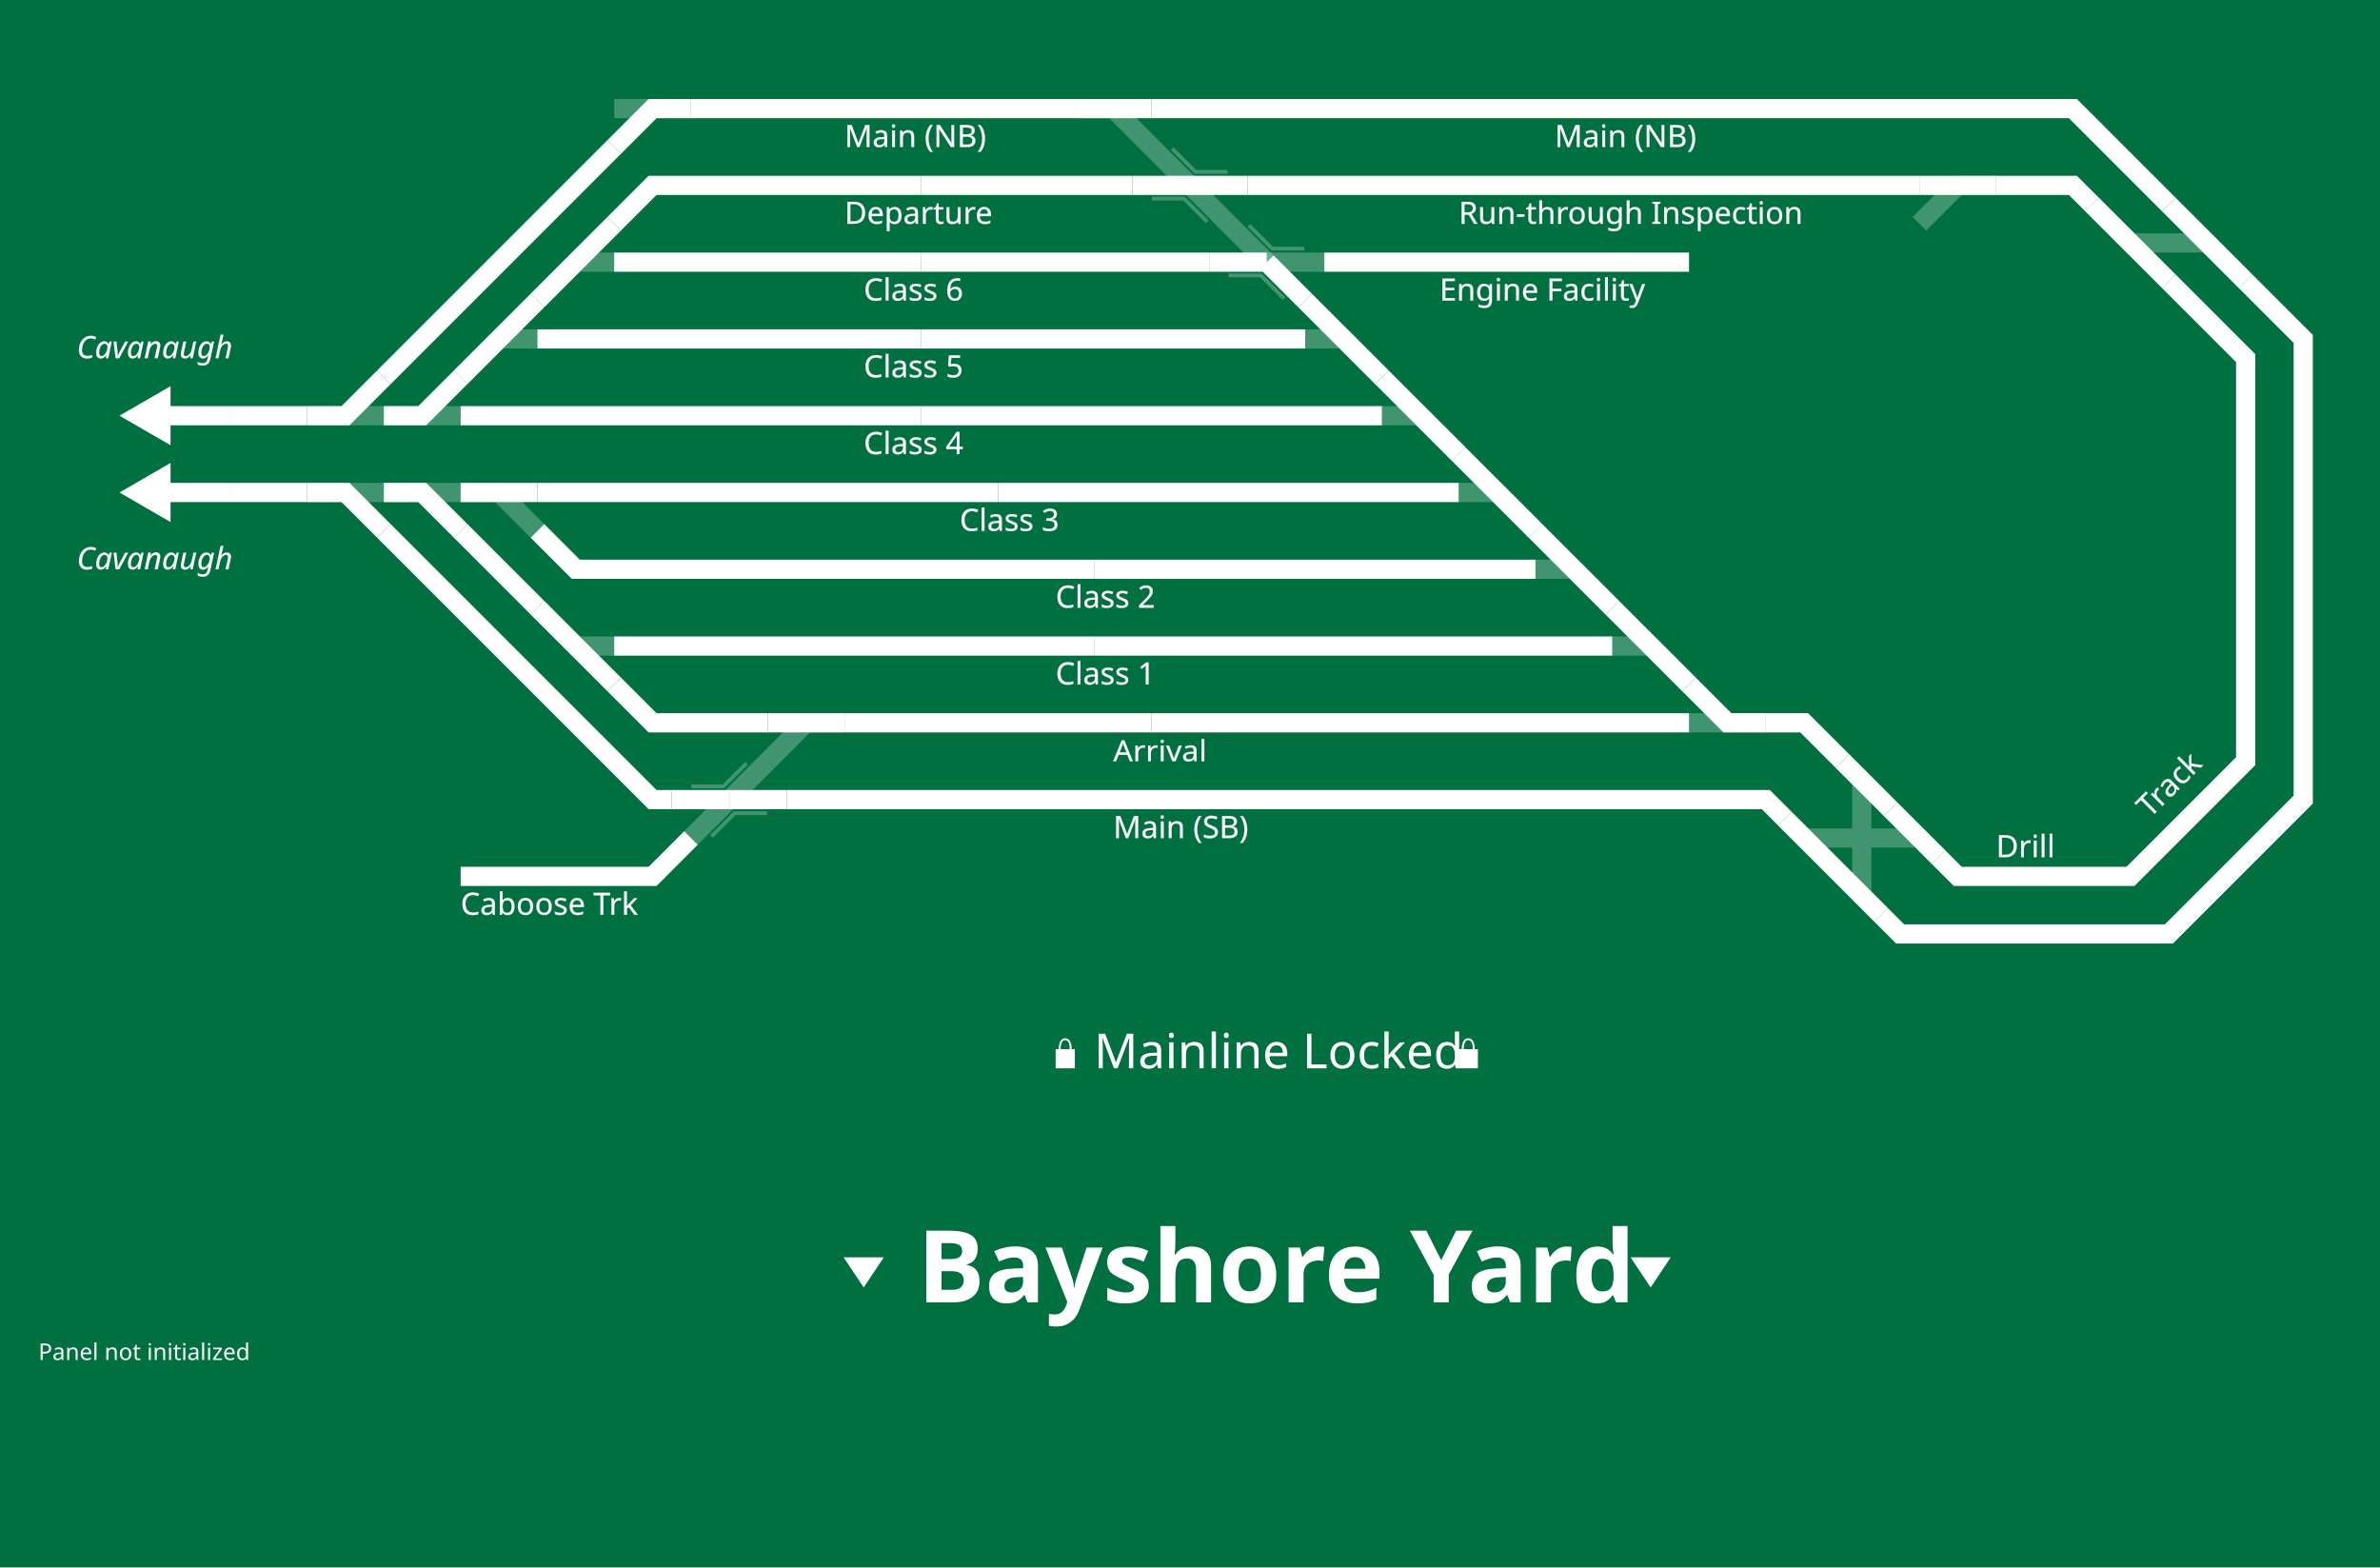
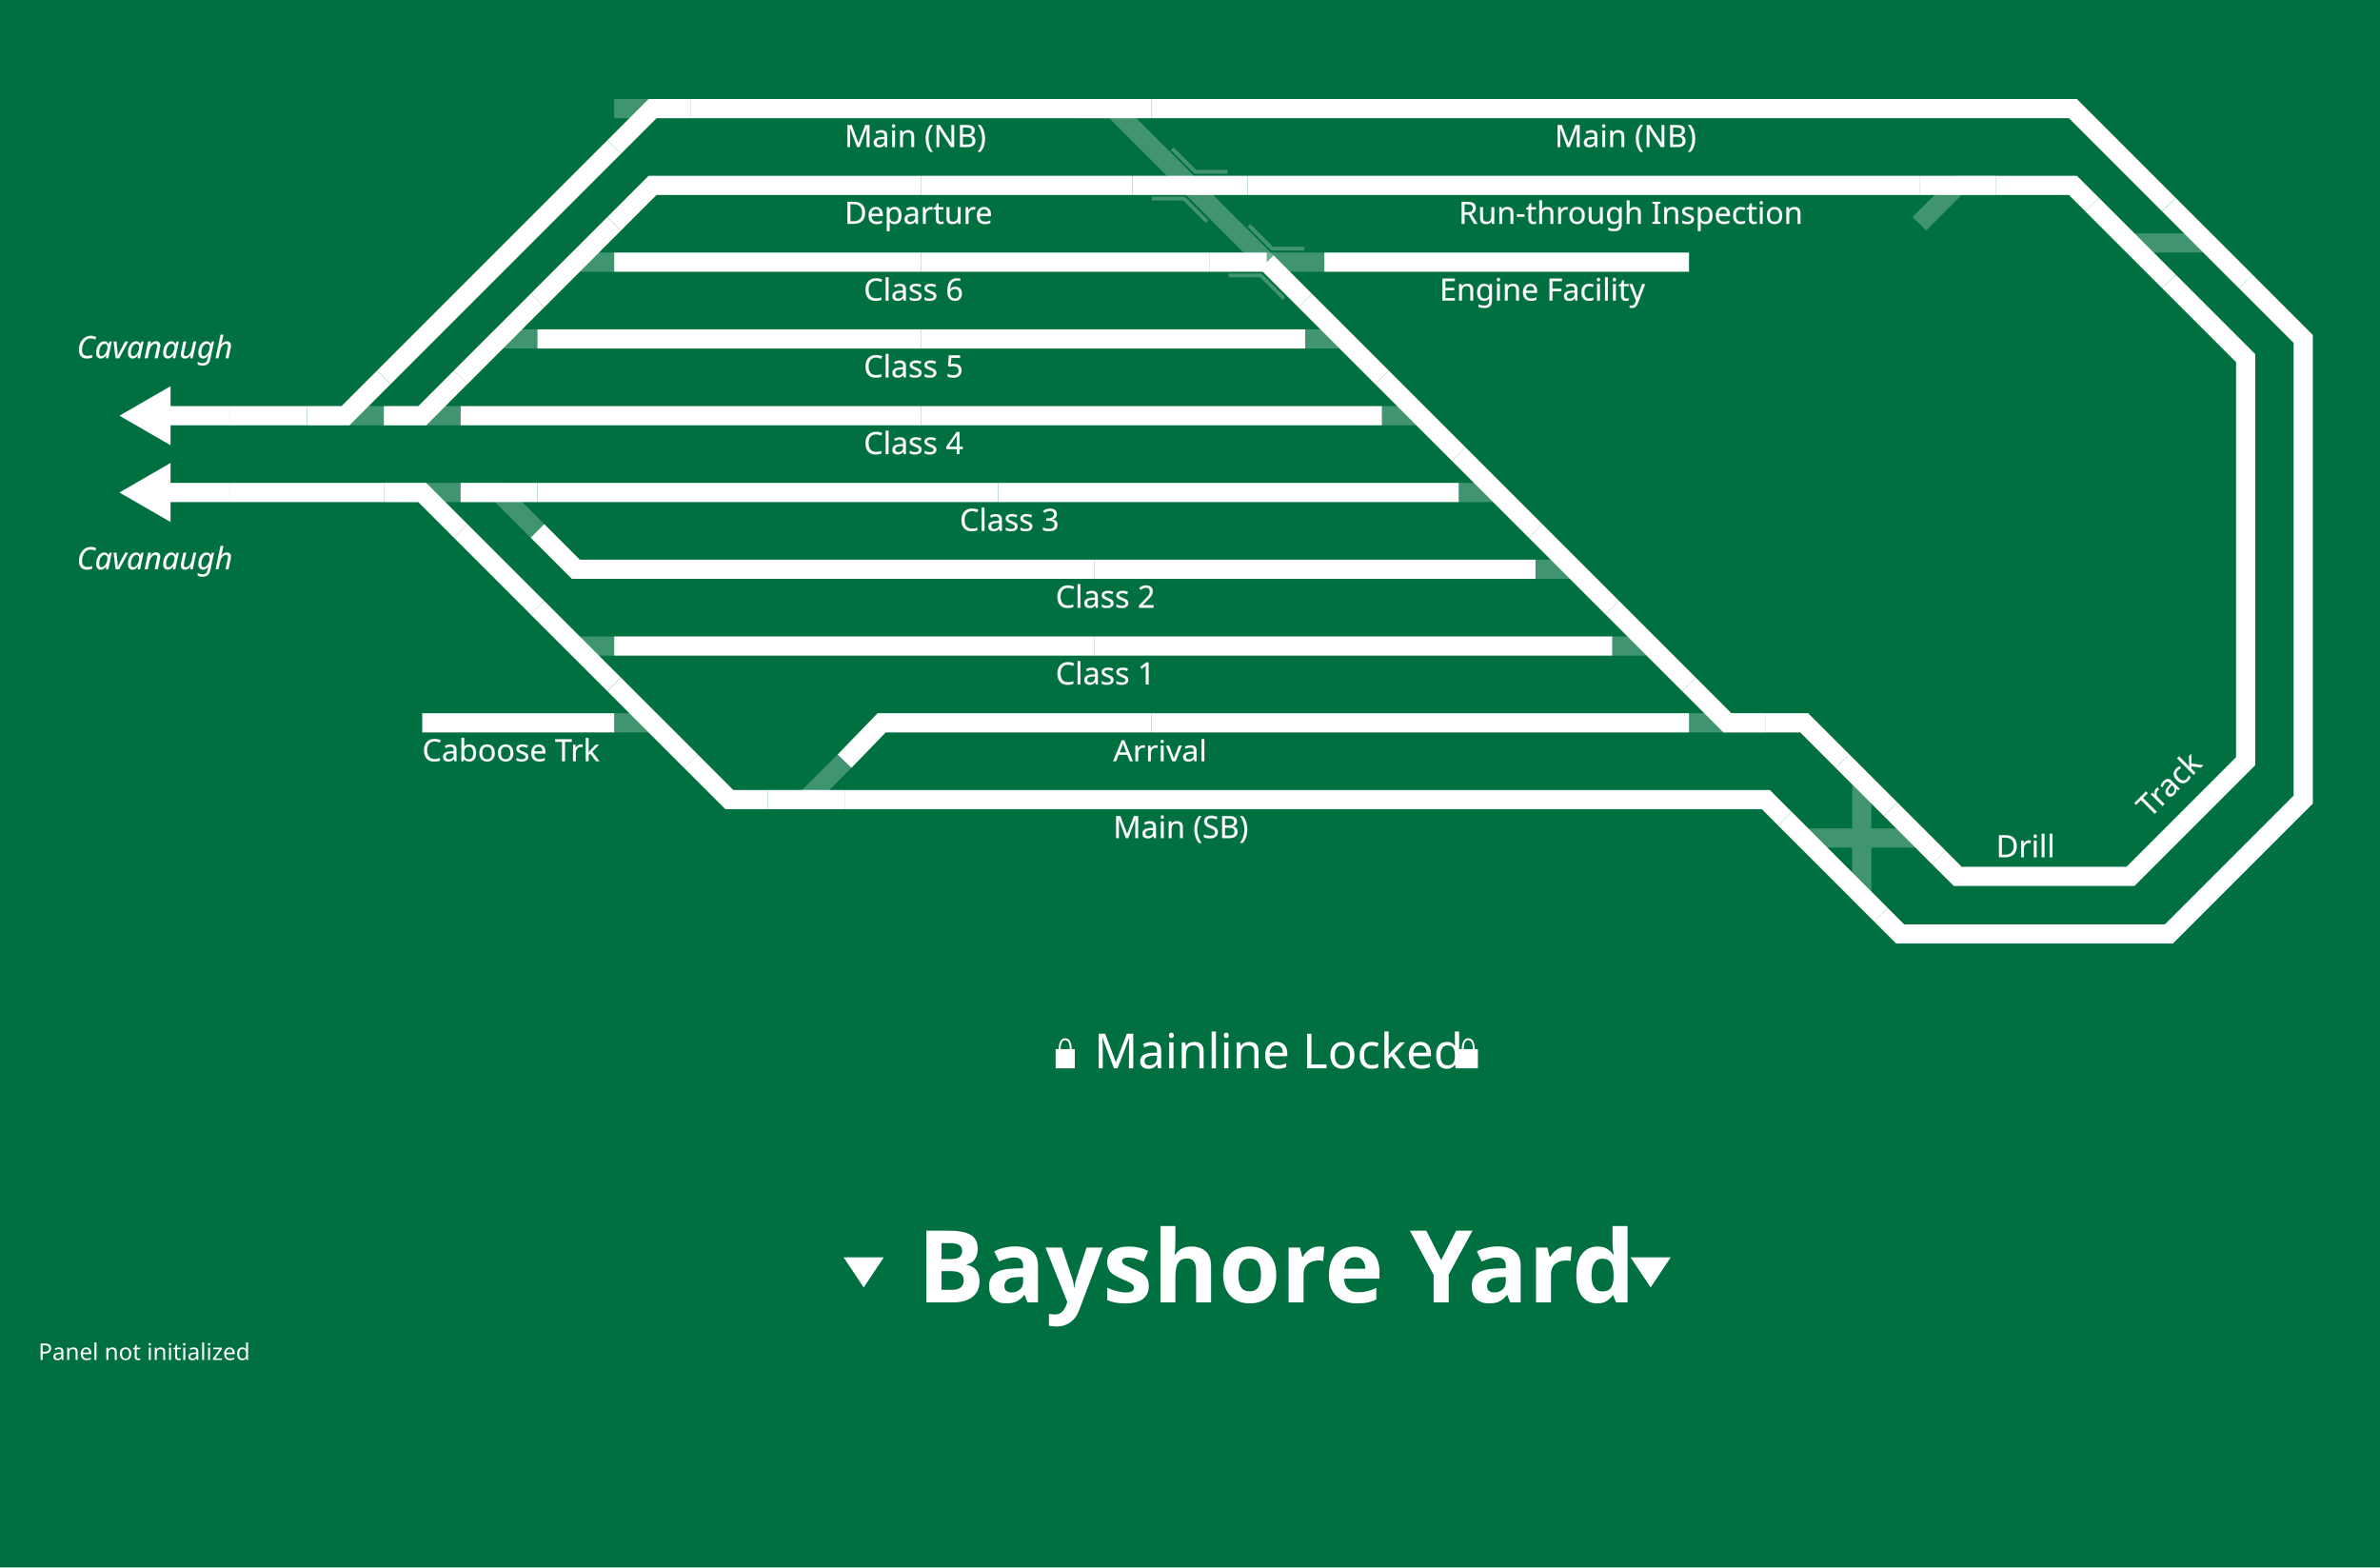
<svg xmlns="http://www.w3.org/2000/svg" xmlns:xlink="http://www.w3.org/1999/xlink" width="1240" height="816.581" id="svg2" version="1.1">
  <defs id="defs4">
    <marker orient="auto" refY="0.0" refX="0.0" id="StopS" style="overflow:visible">
      <path id="path4089" d="M 0,5.65 0,-5.65" style="fill:none;stroke:#ffffff;stroke-width:1pt" transform="scale(0.6,0.2)" />
    </marker>
    <linearGradient id="linearGradient5066">
      <stop style="stop-color:#000000;stop-opacity:0.188;" offset="0" id="stop5068" />
      <stop style="stop-color:#000000;stop-opacity:0;" offset="1" id="stop5070" />
    </linearGradient>
    <linearGradient id="linearGradient4692">
      <stop id="stop4694" offset="0" style="stop-color:#ffffff;stop-opacity:0.753;" />
      <stop id="stop4696" offset="1" style="stop-color:#ffffff;stop-opacity:0;" />
    </linearGradient>
    <linearGradient id="linearGradient4186">
      <stop style="stop-color:#808080;stop-opacity:1;" offset="0" id="stop4188" />
      <stop style="stop-color:#000000;stop-opacity:0;" offset="1" id="stop4190" />
    </linearGradient>
    <linearGradient id="linearGradient4137" paint="solid">
      <stop style="stop-color:#00ff00;stop-opacity:1;" offset="0" id="stop4139" />
    </linearGradient>
    <linearGradient xlink:href="#linearGradient4186" id="linearGradient4976" gradientUnits="userSpaceOnUse" x1="39.5" y1="75.114" x2="70.5" y2="75.114" />
    <linearGradient xlink:href="#linearGradient4186" id="linearGradient4978" gradientUnits="userSpaceOnUse" x1="39.5" y1="75.114" x2="70.5" y2="75.114" />
    <radialGradient xlink:href="#linearGradient4692" id="radialGradient5060" gradientUnits="userSpaceOnUse" cx="55" cy="75.114" fx="55" fy="75.114" r="15" />
    <radialGradient xlink:href="#linearGradient5066" id="radialGradient5064" gradientUnits="userSpaceOnUse" cx="55" cy="75.114" fx="55" fy="75.114" r="15" />
    <radialGradient xlink:href="#linearGradient4692" id="radialGradient4247" gradientUnits="userSpaceOnUse" cx="55" cy="75.114" fx="55" fy="75.114" r="15" />
    <radialGradient xlink:href="#linearGradient5066" id="radialGradient4249" gradientUnits="userSpaceOnUse" cx="55" cy="75.114" fx="55" fy="75.114" r="15" />
    <radialGradient xlink:href="#linearGradient5066" id="radialGradient4251" gradientUnits="userSpaceOnUse" cx="55" cy="75.114" fx="55" fy="75.114" r="15" />
    <linearGradient xlink:href="#linearGradient4186" id="linearGradient4253" gradientUnits="userSpaceOnUse" x1="39.5" y1="75.114" x2="70.5" y2="75.114" />
    <linearGradient xlink:href="#linearGradient4186" id="linearGradient4255" gradientUnits="userSpaceOnUse" x1="39.5" y1="75.114" x2="70.5" y2="75.114" />
    <marker orient="auto" refY="0" refX="0.6" id="TriangleAuthNBMarker" style="overflow:visible">
      <path id="TriangleAuthNBMarkerPath" d="m 5.77,0 -8.65,5 0,-10 8.65,5 z" style="fill:#00ff00;fill-rule:evenodd;stroke:#00ff00;stroke-width:1pt;marker-start:none" transform="scale(0.2,0.2)" />
    </marker>
    <marker orient="auto" refY="0" refX="-0.6" id="TriangleAuthSBMarker" style="overflow:visible">
      <path id="TriangleAuthSBMarkerPath" d="m 5.77,0 -8.65,5 0,-10 8.65,5 z" style="fill:#00ff00;fill-rule:evenodd;stroke:#00ff00;stroke-width:1pt;marker-start:none" transform="scale(-0.2,-0.2)" />
    </marker>
    <marker orient="auto" refY="0" refX="0.6" id="TriangleOccupiedNBMarker" style="overflow:visible">
      <path id="TriangleOccupiedNBMarkerPath" d="m 5.77,0 -8.65,5 0,-10 8.65,5 z" style="fill:#ff0000;fill-rule:evenodd;stroke:#ff0000;stroke-width:1pt;marker-start:none" transform="scale(0.2,0.2)" />
    </marker>
    <marker orient="auto" refY="0" refX="-0.6" id="TriangleOccupiedSBMarker" style="overflow:visible">
      <path id="TriangleOccupiedSBMarkerPath" d="m 5.77,0 -8.65,5 0,-10 8.65,5 z" style="fill:#ff0000;fill-rule:evenodd;stroke:#ff0000;stroke-width:1pt;marker-start:none" transform="scale(-0.2,-0.2)" />
    </marker>
    <marker orient="auto" refY="0" refX="0" id="TriangleOutM" style="overflow:visible">
      <path id="path4051" d="m 5.77,0 -8.65,5 0,-10 8.65,5 z" style="fill:#ffffff;fill-rule:evenodd;stroke:#ffffff;stroke-width:1pt;marker-start:none" transform="scale(0.25,0.25)" />
    </marker>
    <marker orient="auto" refY="0" refX="0" id="TriangleInM" style="overflow:visible">
      <path id="path4042" d="m 5.77,0 -8.65,5 0,-10 8.65,5 z" style="fill:#ffffff;fill-rule:evenodd;stroke:#ffffff;stroke-width:1pt;marker-start:none" transform="scale(-0.25,-0.25)" />
    </marker>
    <marker orient="auto" refY="0" refX="0" id="StopM" style="overflow:visible">
      <path id="path4078" d="M 0,5.65 0,-5.65" style="fill:none;stroke:#ffffff;stroke-width:2pt" transform="scale(0.4,0.4)" />
    </marker>
  </defs>
  <g id="backgroundLayer" transform="translate(0,-312.2474)">
    <rect style="fill:#007040;fill-opacity:1;fill-rule:evenodd;stroke:none" id="panelBackgroundSmall" width="1047.958" height="690.115" x="0" y="312.247" />
    <rect y="312.247" x="0" height="816.581" width="1240" id="panelBackground" style="fill:#007040;fill-opacity:1;fill-rule:evenodd;stroke:none" />
  </g>
  <g id="textLayer" transform="translate(0,-3.979759)" style="display:inline">
    <a xlink:href="Windsor.svg" id="a6372">
      <text id="panelTitle" y="682.511" x="477.932" style="font-size:52.338px;font-style:normal;font-variant:normal;font-weight:bold;font-stretch:normal;text-align:start;line-height:125%;letter-spacing:0px;word-spacing:0px;writing-mode:lr-tb;text-anchor:start;fill:#ffffff;fill-opacity:1;stroke:none;font-family:Trebuchet MS;-inkscape-font-specification:Trebuchet MS Bold" xml:space="preserve">
        <tspan y="682.511" x="477.932" id="tspan3823">Bayshore Yard</tspan>
      </text>
    </a>
    <text id="panelStatus" y="712.511" x="20" style="font-size:12px;font-style:normal;font-variant:normal;font-weight:normal;font-stretch:normal;text-align:start;line-height:125%;letter-spacing:0px;word-spacing:0px;writing-mode:lr-tb;text-anchor:start;fill:#ffffff;fill-opacity:1;stroke:none;font-family:Trebuchet MS;-inkscape-font-specification:Trebuchet MS" xml:space="preserve">
      <tspan y="712.511" x="20" id="tspanPanelStatus">Panel not initialized</tspan>
    </text>
    <path style="fill:#ffffff;fill-opacity:1;stroke:#ffffff;stroke-width:0.5px;stroke-linecap:butt;stroke-linejoin:miter;stroke-opacity:1" d="m 450,674.274 -10,-15 20,0 z" id="leftLevelTriangle" />
    <use x="0" y="0" xlink:href="#leftLevelTriangle" id="rightLevelTriangle" transform="translate(410,2.915625e-6)" width="1047.958" height="690.115" />
    <g id="mainlineLockedGroup" transform="translate(170,456.4666)">
      <text xml:space="preserve" style="font-size:25.23px;font-style:normal;font-variant:normal;font-weight:normal;font-stretch:normal;text-align:start;line-height:125%;letter-spacing:0px;word-spacing:0px;writing-mode:lr-tb;text-anchor:start;fill:#ffffff;fill-opacity:1;stroke:none;font-family:Trebuchet MS;-inkscape-font-specification:Trebuchet MS" x="400" y="104.094" id="mainlineLockedText">
        <tspan y="104.094" x="400" id="tspan3321">Mainline Locked</tspan>
      </text>
      <g id="leftLock">
        <rect id="lockBody" width="10" height="10" x="380" y="94.094" style="fill:#ffffff;fill-opacity:1;stroke:none" />
        <path style="fill:none;stroke:#ffffff;stroke-width:1px;stroke-linecap:butt;stroke-linejoin:miter;stroke-opacity:1" d="m 382.068,94.274 c 0,0 -0.12,-5.383 2.818,-5.323 3.358,-0.06 2.924,5.323 2.924,5.323" id="path4159" />
      </g>
      <use height="690.115" width="1047.958" transform="translate(210,1.3237304e-6)" id="rightLock" xlink:href="#leftLock" y="0" x="0" />
    </g>
  </g>
  <g id="industrialTrackLayer" transform="translate(0,-3.979759)" style="display:inline">
    <g id="g4691" transform="translate(430,-393.5339)">
      <g transform="matrix(-1,0,0,-1,540,1108.189)" id="g4675">
        <path id="TO28.R" d="m 280,574.095 30,0" style="opacity:0.25;fill:none;stroke:#ffffff;stroke-width:10;stroke-linecap:butt;stroke-linejoin:miter;stroke-miterlimit:4;stroke-opacity:1;stroke-dasharray:none;display:inline" />
        <path style="fill:none;stroke:#ffffff;stroke-width:10;stroke-linecap:butt;stroke-linejoin:miter;stroke-miterlimit:4;stroke-opacity:1;stroke-dasharray:none;display:inline" d="m 290,554.095 20,20" id="TO28.N" />
      </g>
      <g id="g4679" transform="translate(-80,-40)">
        <path style="opacity:0.25;fill:none;stroke:#ffffff;stroke-width:10;stroke-linecap:butt;stroke-linejoin:miter;stroke-miterlimit:4;stroke-opacity:1;stroke-dasharray:none;display:inline" d="m 290,554.095 20,20" id="TO27B.N" />
        <path id="TO27B.R" d="m 280,574.095 30,0" style="fill:none;stroke:#ffffff;stroke-width:10;stroke-linecap:butt;stroke-linejoin:miter;stroke-miterlimit:4;stroke-opacity:1;stroke-dasharray:none;display:inline" />
      </g>
      <path style="opacity:0.25;fill:none;stroke:#ffffff;stroke-width:2;stroke-linecap:butt;stroke-linejoin:round;stroke-miterlimit:4;stroke-opacity:1;stroke-dasharray:none;display:inline" d="m 238.964,553.058 -12.073,-12.073 -16.776,0" id="path4685" />
      <path id="path4689" d="m 220.709,514.961 12.073,12.073 16.776,0" style="opacity:0.25;fill:none;stroke:#ffffff;stroke-width:2;stroke-linecap:butt;stroke-linejoin:round;stroke-miterlimit:4;stroke-opacity:1;stroke-dasharray:none;display:inline" />
    </g>
    <g id="g130" transform="translate(390,-433.5339)">
      <g transform="matrix(-1,0,0,-1,540,1108.189)" id="g132">
        <path id="TO27A.N" d="m 290,554.095 20,20" style="opacity:0.25;fill:none;stroke:#ffffff;stroke-width:10;stroke-linecap:butt;stroke-linejoin:miter;stroke-miterlimit:4;stroke-opacity:1;stroke-dasharray:none;display:inline" />
        <path style="fill:none;stroke:#ffffff;stroke-width:10;stroke-linecap:butt;stroke-linejoin:miter;stroke-miterlimit:4;stroke-opacity:1;stroke-dasharray:none;display:inline" d="m 280,574.095 30,0" id="TO27A.R" />
      </g>
      <g id="g138" transform="translate(-80,-40)">
        <path id="TO26B.N" d="m 290,554.095 20,20" style="opacity:0.25;fill:none;stroke:#ffffff;stroke-width:10;stroke-linecap:butt;stroke-linejoin:miter;stroke-miterlimit:4;stroke-opacity:1;stroke-dasharray:none;display:inline" />
        <path style="fill:none;stroke:#ffffff;stroke-width:10;stroke-linecap:butt;stroke-linejoin:miter;stroke-miterlimit:4;stroke-opacity:1;stroke-dasharray:none;display:inline" d="m 280,574.095 30,0" id="TO26B.R" />
      </g>
      <path style="opacity:0.25;fill:none;stroke:#ffffff;stroke-width:2;stroke-linecap:butt;stroke-linejoin:round;stroke-miterlimit:4;stroke-opacity:1;stroke-dasharray:none;display:inline" d="m 238.964,553.058 -12.073,-12.073 -16.776,0" id="path144" />
      <path id="path146" d="m 220.709,514.961 12.073,12.073 16.776,0" style="opacity:0.25;fill:none;stroke:#ffffff;stroke-width:2;stroke-linecap:butt;stroke-linejoin:round;stroke-miterlimit:4;stroke-opacity:1;stroke-dasharray:none;display:inline" />
    </g>
    <g id="g3187" transform="matrix(-1,0,0,-1,1120,594.6551)">
      <path style="opacity:0.25;fill:none;stroke:#ffffff;stroke-width:10;stroke-linecap:butt;stroke-linejoin:miter;stroke-miterlimit:4;stroke-opacity:1;stroke-dasharray:none" d="m 440,414.094 -20,0 -20,-20" id="TO29.N" />
      <path id="TO29.R" d="m 440,434.094 c -13.333,-13.333 -26.667,-26.667 -40,-40" style="fill:none;stroke:#ffffff;stroke-width:10;stroke-linecap:butt;stroke-linejoin:miter;stroke-miterlimit:4;stroke-opacity:1;stroke-dasharray:none" />
    </g>
    <g id="g124" transform="matrix(-1,0,0,-1,1160,634.6551)">
      <path style="opacity:0.25;fill:none;stroke:#ffffff;stroke-width:10;stroke-linecap:butt;stroke-linejoin:miter;stroke-miterlimit:4;stroke-opacity:1;stroke-dasharray:none" d="m 440,414.094 -20,0 -20,-20" id="TO30.N" />
      <path id="TO30.R" d="m 440,434.094 c -13.333,-13.333 -26.667,-26.667 -40,-40" style="fill:none;stroke:#ffffff;stroke-width:10;stroke-linecap:butt;stroke-linejoin:miter;stroke-miterlimit:4;stroke-opacity:1;stroke-dasharray:none" />
    </g>
    <g id="g128" transform="matrix(-1,0,0,-1,1200,674.6551)">
      <path style="opacity:0.25;fill:none;stroke:#ffffff;stroke-width:10;stroke-linecap:butt;stroke-linejoin:miter;stroke-miterlimit:4;stroke-opacity:1;stroke-dasharray:none" d="m 440,414.094 -20,0 -20,-20" id="TO31.N" />
      <path id="TO31.R" d="m 440,434.094 c -13.333,-13.333 -26.667,-26.667 -40,-40" style="fill:none;stroke:#ffffff;stroke-width:10;stroke-linecap:butt;stroke-linejoin:miter;stroke-miterlimit:4;stroke-opacity:1;stroke-dasharray:none" />
    </g>
    <g id="g157" transform="matrix(-1,0,0,-1,1240,714.6551)">
      <path style="opacity:0.25;fill:none;stroke:#ffffff;stroke-width:10;stroke-linecap:butt;stroke-linejoin:miter;stroke-miterlimit:4;stroke-opacity:1;stroke-dasharray:none" d="m 440,414.094 -20,0 -20,-20" id="TO32.N" />
      <path id="TO32.R" d="m 440,434.094 c -13.333,-13.333 -26.667,-26.667 -40,-40" style="fill:none;stroke:#ffffff;stroke-width:10;stroke-linecap:butt;stroke-linejoin:miter;stroke-miterlimit:4;stroke-opacity:1;stroke-dasharray:none" />
    </g>
    <g id="g136" transform="matrix(-1,0,0,-1,1280,754.6551)">
      <path style="opacity:0.25;fill:none;stroke:#ffffff;stroke-width:10;stroke-linecap:butt;stroke-linejoin:miter;stroke-miterlimit:4;stroke-opacity:1;stroke-dasharray:none" d="m 440,414.094 -20,0 -20,-20" id="TO33.N" />
      <path id="TO33.R" d="m 440,434.094 c -13.333,-13.333 -26.667,-26.667 -40,-40" style="fill:none;stroke:#ffffff;stroke-width:10;stroke-linecap:butt;stroke-linejoin:miter;stroke-miterlimit:4;stroke-opacity:1;stroke-dasharray:none" />
    </g>
    <g id="g140" transform="matrix(1,0,0,-1,-120,554.6551)">
      <path style="opacity:0.25;fill:none;stroke:#ffffff;stroke-width:10;stroke-linecap:butt;stroke-linejoin:miter;stroke-miterlimit:4;stroke-opacity:1;stroke-dasharray:none" d="m 440,414.094 -20,0 -20,-20" id="TO42.N" />
      <path id="TO42.R" d="m 440,434.094 c -13.333,-13.333 -26.667,-26.667 -40,-40" style="fill:none;stroke:#ffffff;stroke-width:10;stroke-linecap:butt;stroke-linejoin:miter;stroke-miterlimit:4;stroke-opacity:1;stroke-dasharray:none" />
    </g>
    <g id="g144" transform="matrix(1,0,0,-1,-160,594.6551)">
      <path style="opacity:0.25;fill:none;stroke:#ffffff;stroke-width:10;stroke-linecap:butt;stroke-linejoin:miter;stroke-miterlimit:4;stroke-opacity:1;stroke-dasharray:none" d="m 440,414.094 -20,0 -20,-20" id="TO41.N" />
      <path id="TO41.R" d="m 440,434.094 c -13.333,-13.333 -26.667,-26.667 -40,-40" style="fill:none;stroke:#ffffff;stroke-width:10;stroke-linecap:butt;stroke-linejoin:miter;stroke-miterlimit:4;stroke-opacity:1;stroke-dasharray:none" />
    </g>
    <g id="g148" transform="translate(-120,-73.53387)">
      <path style="opacity:0.25;fill:none;stroke:#ffffff;stroke-width:10;stroke-linecap:butt;stroke-linejoin:miter;stroke-miterlimit:4;stroke-opacity:1;stroke-dasharray:none" d="m 440,414.094 -20,0 -20,-20" id="TO38.N" />
      <path id="TO38.R" d="m 440,434.094 c -13.333,-13.333 -26.667,-26.667 -40,-40" style="fill:none;stroke:#ffffff;stroke-width:10;stroke-linecap:butt;stroke-linejoin:miter;stroke-miterlimit:4;stroke-opacity:1;stroke-dasharray:none" />
    </g>
    <g id="g152" transform="matrix(-1,0,0,-1,1570,544.6551)">
      <path style="opacity:0.25;fill:none;stroke:#ffffff;stroke-width:10;stroke-linecap:butt;stroke-linejoin:miter;stroke-miterlimit:4;stroke-opacity:1;stroke-dasharray:none" d="m 440,414.094 -20,0 -20,-20" id="TOr20A.R" />
      <path id="TOr20A.N" d="m 440,434.094 c -13.333,-13.333 -26.667,-26.667 -40,-40" style="fill:none;stroke:#ffffff;stroke-width:10;stroke-linecap:butt;stroke-linejoin:miter;stroke-miterlimit:4;stroke-opacity:1;stroke-dasharray:none" />
    </g>
    <g id="g156" transform="translate(690,-283.5339)">
      <path style="opacity:0.25;fill:none;stroke:#ffffff;stroke-width:10;stroke-linecap:butt;stroke-linejoin:miter;stroke-miterlimit:4;stroke-opacity:1;stroke-dasharray:none" d="m 440,414.094 -20,0 -20,-20" id="TOr20B.R" />
      <path id="TOr20B.N" d="m 440,434.094 c -13.333,-13.333 -26.667,-26.667 -40,-40" style="fill:none;stroke:#ffffff;stroke-width:10;stroke-linecap:butt;stroke-linejoin:miter;stroke-miterlimit:4;stroke-opacity:1;stroke-dasharray:none" />
    </g>
    <g id="g3289">
      <path style="opacity:0.25;fill:none;stroke:#ffffff;stroke-width:10;stroke-linecap:butt;stroke-linejoin:miter;stroke-miterlimit:4;stroke-opacity:1;stroke-dasharray:none" d="m 200,220.561 -40,0" id="TO39.R" />
      <path id="TO39.N" d="m 200,200.561 -20,20 -20,0" style="fill:none;stroke:#ffffff;stroke-width:10;stroke-linecap:butt;stroke-linejoin:miter;stroke-miterlimit:4;stroke-opacity:1;stroke-dasharray:none" />
    </g>
    <g id="g163" transform="matrix(-1,0,0,1,760,-313.5339)">
      <path style="opacity:0.25;fill:none;stroke:#ffffff;stroke-width:10;stroke-linecap:butt;stroke-linejoin:miter;stroke-miterlimit:4;stroke-opacity:1;stroke-dasharray:none" d="m 520,534.095 40,0" id="TO40.R" />
      <path id="TO40.N" d="m 520,514.095 20,20 20,0" style="fill:none;stroke:#ffffff;stroke-width:10;stroke-linecap:butt;stroke-linejoin:miter;stroke-miterlimit:4;stroke-opacity:1;stroke-dasharray:none" />
    </g>
-     <g id="g3307">
-       <path style="opacity:0.25;fill:none;stroke:#ffffff;stroke-width:10;stroke-linecap:butt;stroke-linejoin:miter;stroke-miterlimit:4;stroke-opacity:1;stroke-dasharray:none" d="m 200,260.561 -40,0" id="TO35.R" />
-       <path id="TO35.N" d="m 200,280.561 -20,-20 -20,0" style="fill:none;stroke:#ffffff;stroke-width:10;stroke-linecap:butt;stroke-linejoin:miter;stroke-miterlimit:4;stroke-opacity:1;stroke-dasharray:none" />
-     </g>
    <g id="g3311">
      <path style="opacity:0.25;fill:none;stroke:#ffffff;stroke-width:10;stroke-linecap:butt;stroke-linejoin:miter;stroke-miterlimit:4;stroke-opacity:1;stroke-dasharray:none" d="m 240,260.561 -40,0" id="TO36.R" />
      <path id="TO36.N" d="m 240,280.561 -20,-20 -20,0" style="fill:none;stroke:#ffffff;stroke-width:10;stroke-linecap:butt;stroke-linejoin:miter;stroke-miterlimit:4;stroke-opacity:1;stroke-dasharray:none" />
    </g>
    <g id="g3315">
      <path id="TO37.N" d="m 280,280.561 -20,-20 -20,0" style="opacity:0.25;fill:none;stroke:#ffffff;stroke-width:10;stroke-linecap:butt;stroke-linejoin:miter;stroke-miterlimit:4;stroke-opacity:1;stroke-dasharray:none" />
      <path style="fill:none;stroke:#ffffff;stroke-width:10;stroke-linecap:butt;stroke-linejoin:miter;stroke-miterlimit:4;stroke-opacity:1;stroke-dasharray:none" d="m 280,260.561 -40,0" id="TO37.R" />
    </g>
    <g id="g3329">
      <path style="opacity:0.25;fill:none;stroke:#ffffff;stroke-width:10;stroke-linecap:butt;stroke-linejoin:miter;stroke-miterlimit:4;stroke-opacity:1;stroke-dasharray:none" d="m 320,60.561 40,0" id="TO25.R" />
      <path id="TO25.N" d="m 320,80.561 20,-20 20,0" style="fill:none;stroke:#ffffff;stroke-width:10;stroke-linecap:butt;stroke-linejoin:miter;stroke-miterlimit:4;stroke-opacity:1;stroke-dasharray:none" />
    </g>
-     <g id="g3321">
-       <path id="TO23A.N" d="m 400,400.561 20,-20 20,0" style="opacity:0.25;fill:none;stroke:#ffffff;stroke-width:10;stroke-linecap:butt;stroke-linejoin:miter;stroke-miterlimit:4;stroke-opacity:1;stroke-dasharray:none" />
-       <path style="fill:none;stroke:#ffffff;stroke-width:10;stroke-linecap:butt;stroke-linejoin:miter;stroke-miterlimit:4;stroke-opacity:1;stroke-dasharray:none" d="m 400,380.561 40,0" id="TO23A.R" />
-     </g>
    <g id="g3333">
      <path id="TO26A.N" d="m 600,80.561 -20,-20 -20,0" style="opacity:0.25;fill:none;stroke:#ffffff;stroke-width:10;stroke-linecap:butt;stroke-linejoin:miter;stroke-miterlimit:4;stroke-opacity:1;stroke-dasharray:none" />
      <path style="fill:none;stroke:#ffffff;stroke-width:10;stroke-linecap:butt;stroke-linejoin:miter;stroke-miterlimit:4;stroke-opacity:1;stroke-dasharray:none" d="m 600,60.561 -40,0" id="TO26A.R" />
    </g>
    <g id="g191" transform="matrix(1,0,0,-1,480,634.6551)">
      <path style="opacity:0.25;fill:none;stroke:#ffffff;stroke-width:10;stroke-linecap:butt;stroke-linejoin:miter;stroke-miterlimit:4;stroke-opacity:1;stroke-dasharray:none" d="m 520,514.095 20,20 20,0" id="TOr21.R" />
      <path id="TOr21.N" d="m 520,534.095 40,0" style="fill:none;stroke:#ffffff;stroke-width:10;stroke-linecap:butt;stroke-linejoin:miter;stroke-miterlimit:4;stroke-opacity:1;stroke-dasharray:none" />
    </g>
    <g id="g3283">
      <path style="opacity:0.25;fill:none;stroke:#ffffff;stroke-width:10;stroke-linecap:butt;stroke-linejoin:miter;stroke-miterlimit:4;stroke-opacity:1;stroke-dasharray:none" d="m 880,380.561 40,0" id="TO34.R" />
      <path id="TO34.N" d="m 880,360.561 20,20 20,0" style="fill:none;stroke:#ffffff;stroke-width:10;stroke-linecap:butt;stroke-linejoin:miter;stroke-miterlimit:4;stroke-opacity:1;stroke-dasharray:none" />
-     </g>
-     <g id="g209" transform="matrix(1,0,0,-1,150,954.6551)">
-       <g transform="matrix(-1,0,0,-1,540,1108.189)" id="g211">
-         <path style="opacity:0.25;fill:none;stroke:#ffffff;stroke-width:10;stroke-linecap:butt;stroke-linejoin:miter;stroke-miterlimit:4;stroke-opacity:1;stroke-dasharray:none;display:inline" d="m 290,554.095 20,20" id="TO23B.N" />
-         <path id="TO23B.R" d="m 280,574.095 30,0" style="fill:none;stroke:#ffffff;stroke-width:10;stroke-linecap:butt;stroke-linejoin:miter;stroke-miterlimit:4;stroke-opacity:1;stroke-dasharray:none;display:inline" />
-       </g>
-       <g id="g215" transform="translate(-80,-40)">
-         <path id="TO24.R" d="m 290,554.095 20,20" style="opacity:0.25;fill:none;stroke:#ffffff;stroke-width:10;stroke-linecap:butt;stroke-linejoin:miter;stroke-miterlimit:4;stroke-opacity:1;stroke-dasharray:none;display:inline" />
-         <path style="fill:none;stroke:#ffffff;stroke-width:10;stroke-linecap:butt;stroke-linejoin:miter;stroke-miterlimit:4;stroke-opacity:1;stroke-dasharray:none;display:inline" d="m 280,574.095 30,0" id="TO24.N" />
-       </g>
-       <path style="opacity:0.25;fill:none;stroke:#ffffff;stroke-width:2;stroke-linecap:butt;stroke-linejoin:round;stroke-miterlimit:4;stroke-opacity:1;stroke-dasharray:none;display:inline" d="m 238.964,553.058 -12.073,-12.073 -16.776,0" id="path219" />
-       <path id="path221" d="m 220.709,514.961 12.073,12.073 16.776,0" style="opacity:0.25;fill:none;stroke:#ffffff;stroke-width:2;stroke-linecap:butt;stroke-linejoin:round;stroke-miterlimit:4;stroke-opacity:1;stroke-dasharray:none;display:inline" />
    </g>
    <path id="mainNorthPath" d="m 560,60.561 -200,0" style="fill:none;stroke:#ffffff;stroke-width:10;stroke-linecap:butt;stroke-linejoin:miter;stroke-miterlimit:4;stroke-opacity:1;stroke-dasharray:none" />
    <path id="path4197" d="m 1000,100.561 -350,0" style="fill:none;stroke:#ffffff;stroke-width:10;stroke-linecap:butt;stroke-linejoin:miter;stroke-miterlimit:4;stroke-opacity:1;stroke-dasharray:none" />
    <path style="fill:none;stroke:#ffffff;stroke-width:10;stroke-linecap:butt;stroke-linejoin:miter;stroke-miterlimit:4;stroke-opacity:1;stroke-dasharray:none" d="m 1130,110.561 -50,-50 -480,0" id="path3229" />
    <path id="class3NorthPath" d="m 520,260.561 -240,0" style="fill:none;stroke:#ffffff;stroke-width:10;stroke-linecap:butt;stroke-linejoin:miter;stroke-miterlimit:4;stroke-opacity:1;stroke-dasharray:none" />
-     <path id="cabooseTrkPath" d="m 360,440.561 -20,20 -100,0" style="fill:none;stroke:#ffffff;stroke-width:10;stroke-linecap:butt;stroke-linejoin:miter;stroke-miterlimit:4;stroke-opacity:1;stroke-dasharray:none" />
+     <path id="cabooseTrkPath" d="m 320,380.561 -100,0" style="fill:none;stroke:#ffffff;stroke-width:10;stroke-linecap:butt;stroke-linejoin:miter;stroke-miterlimit:4;stroke-opacity:1;stroke-dasharray:none" />
    <path id="arrivalSubLeadPath" d="M 280,320.561 240,280.561" style="fill:none;stroke:#ffffff;stroke-width:10;stroke-linecap:butt;stroke-linejoin:miter;stroke-miterlimit:4;stroke-opacity:1;stroke-dasharray:none" />
    <path style="fill:none;stroke:#ffffff;stroke-width:10;stroke-linecap:butt;stroke-linejoin:miter;stroke-miterlimit:4;stroke-opacity:1;stroke-dasharray:none" d="m 570,300.561 -270,0 -20,-20" id="class2NorthPath" />
    <path id="class6NorthPath" d="m 480,140.561 -160,0" style="fill:none;stroke:#ffffff;stroke-width:10;stroke-linecap:butt;stroke-linejoin:miter;stroke-miterlimit:4;stroke-opacity:1;stroke-dasharray:none" />
    <path style="fill:none;stroke:#ffffff;stroke-width:10;stroke-linecap:butt;stroke-linejoin:miter;stroke-miterlimit:4;stroke-opacity:1;stroke-dasharray:none" d="m 480,220.561 -240,0" id="class4NorthPath" />
    <path style="fill:none;stroke:#ffffff;stroke-width:10;stroke-linecap:butt;stroke-linejoin:miter;stroke-miterlimit:4;stroke-opacity:1;stroke-dasharray:none" d="m 480,180.561 -200,0" id="class5NorthPath" />
    <path id="class1SouthPath" d="m 840,340.561 -270,0" style="fill:none;stroke:#ffffff;stroke-width:10;stroke-linecap:butt;stroke-linejoin:miter;stroke-miterlimit:4;stroke-opacity:1;stroke-dasharray:none" />
    <path id="class1NorthPath" d="m 570,340.561 -250,0" style="fill:none;stroke:#ffffff;stroke-width:10;stroke-linecap:butt;stroke-linejoin:miter;stroke-miterlimit:4;stroke-opacity:1;stroke-dasharray:none" />
-     <path id="arrivalLeadPath" d="m 400,380.561 -60,0 -20,-20" style="fill:none;stroke:#ffffff;stroke-width:10;stroke-linecap:butt;stroke-linejoin:miter;stroke-miterlimit:4;stroke-opacity:1;stroke-dasharray:none" />
+     <path id="arrivalLeadPath" d="m 400,420.561 -20,0 -20,-20" style="fill:none;stroke:#ffffff;stroke-width:10;stroke-linecap:butt;stroke-linejoin:miter;stroke-miterlimit:4;stroke-opacity:1;stroke-dasharray:none" />
    <path style="fill:none;stroke:#ffffff;stroke-width:10;stroke-linecap:butt;stroke-linejoin:miter;stroke-miterlimit:4;stroke-opacity:1;stroke-dasharray:none" d="m 760,260.561 -240,0" id="class3SouthPath" />
    <path style="fill:none;stroke:#ffffff;stroke-width:10;stroke-linecap:butt;stroke-linejoin:miter;stroke-miterlimit:4;stroke-opacity:1;stroke-dasharray:none" d="m 800,300.561 -230,0" id="class2SouthPath" />
    <path id="class5SouthPath" d="m 680,180.561 -200,0" style="fill:none;stroke:#ffffff;stroke-width:10;stroke-linecap:butt;stroke-linejoin:miter;stroke-miterlimit:4;stroke-opacity:1;stroke-dasharray:none" />
    <path style="fill:none;stroke:#ffffff;stroke-width:10;stroke-linecap:butt;stroke-linejoin:miter;stroke-miterlimit:4;stroke-opacity:1;stroke-dasharray:none" d="m 720,220.561 -240,0" id="class4SouthPath" />
    <path id="departureNorthPath" d="m 320,120.561 20,-20 140,0" style="fill:none;stroke:#ffffff;stroke-width:10;stroke-linecap:butt;stroke-linejoin:miter;stroke-miterlimit:4;stroke-opacity:1;stroke-dasharray:none" />
-     <path style="fill:none;stroke:#ffffff;stroke-width:10;stroke-linecap:butt;stroke-linejoin:miter;stroke-miterlimit:4;stroke-opacity:1;stroke-dasharray:none" d="m 350,420.561 -10,0 -140,-140" id="mainSouthLeadPath" />
    <path id="mainNorthLeadPath" d="m 200,200.561 120,-120" style="fill:none;stroke:#ffffff;stroke-width:10;stroke-linecap:butt;stroke-linejoin:miter;stroke-miterlimit:4;stroke-opacity:1;stroke-dasharray:none" />
    <path id="path3385" d="m 1090,110.561 -10,-10 -40,0" style="fill:none;stroke:#ffffff;stroke-width:10;stroke-linecap:butt;stroke-linejoin:miter;stroke-miterlimit:4;stroke-opacity:1;stroke-dasharray:none" />
-     <path style="fill:none;stroke:#ffffff;stroke-width:10;stroke-linecap:butt;stroke-linejoin:miter;stroke-miterlimit:4;stroke-opacity:1;stroke-dasharray:none" d="m 930,430.561 -10,-10 -510,0" id="mainSouthPath" />
+     <path style="fill:none;stroke:#ffffff;stroke-width:10;stroke-linecap:butt;stroke-linejoin:miter;stroke-miterlimit:4;stroke-opacity:1;stroke-dasharray:none" d="m 930,430.561 -10,-10 -480,0" id="mainSouthPath" />
    <path style="fill:none;stroke:#ffffff;stroke-width:10;stroke-linecap:butt;stroke-linejoin:miter;stroke-miterlimit:4;stroke-opacity:1;stroke-dasharray:none" d="m 960,400.561 -20,-20 -20,0" id="path3321" />
    <path style="fill:none;stroke:#ffffff;stroke-width:10;stroke-linecap:butt;stroke-linejoin:miter;stroke-miterlimit:4;stroke-opacity:1;stroke-dasharray:none" d="m 880,140.561 -190,0" id="path3323" />
    <path style="fill:none;stroke:#ffffff;stroke-width:10;stroke-linecap:butt;stroke-linejoin:miter;stroke-miterlimit:4;stroke-opacity:1;stroke-dasharray:none" d="m 880,380.561 -280,0" id="arrivalSouthPath" />
    <path style="fill:none;stroke:#ffffff;stroke-width:10;stroke-linecap:butt;stroke-linejoin:miter;stroke-miterlimit:4;stroke-opacity:1;stroke-dasharray:none" d="m 1130,150.561 40,40 0,210 -60,60 -90,0 -10,-10" id="path3327" />
    <path id="path3329" d="m 1170,150.561 30,30 0,240 -70,70 -140,0 -10,-10" style="fill:none;stroke:#ffffff;stroke-width:10;stroke-linecap:butt;stroke-linejoin:miter;stroke-miterlimit:4;stroke-opacity:1;stroke-dasharray:none" />
    <path style="fill:none;stroke:#ffffff;stroke-width:10;stroke-linecap:butt;stroke-linejoin:miter;stroke-miterlimit:4;stroke-opacity:1;stroke-dasharray:none" d="m 630,140.561 -150,0" id="class6SouthPath" />
    <path style="fill:none;stroke:#ffffff;stroke-width:10;stroke-linecap:butt;stroke-linejoin:miter;stroke-miterlimit:4;stroke-opacity:1;stroke-dasharray:none" d="m 590,100.561 -110,0" id="departureSouthPath" />
-     <path style="fill:none;stroke:#ffffff;stroke-width:10;stroke-linecap:butt;stroke-linejoin:miter;stroke-miterlimit:4;stroke-opacity:1;stroke-dasharray:none" d="m 160,260.561 -40,0" id="path4125" />
+     <path style="fill:none;stroke:#ffffff;stroke-width:10;stroke-linecap:butt;stroke-linejoin:miter;stroke-miterlimit:4;stroke-opacity:1;stroke-dasharray:none" d="m 200,260.561 -80,0" id="path4125" />
    <path id="path4127" d="m 160,220.561 -40,0" style="fill:none;stroke:#ffffff;stroke-width:10;stroke-linecap:butt;stroke-linejoin:miter;stroke-miterlimit:4;stroke-opacity:1;stroke-dasharray:none" />
-     <path id="arrivalNorthPath" d="m 600,380.561 -160,0" style="fill:none;stroke:#ffffff;stroke-width:10;stroke-linecap:butt;stroke-linejoin:miter;stroke-miterlimit:4;stroke-opacity:1;stroke-dasharray:none" />
+     <path id="arrivalNorthPath" d="m 600,380.561 -140.661,0 -19.339,20" style="fill:none;stroke:#ffffff;stroke-width:10;stroke-linecap:butt;stroke-linejoin:miter;stroke-miterlimit:4;stroke-opacity:1;stroke-dasharray:none" />
    <g transform="matrix(-1,0,0,-1,1420,854.6551)" id="g3337">
      <path id="TO22A.N" d="m 445,414.094 -25,0 -10,-10" style="opacity:0.25;fill:none;stroke:#ffffff;stroke-width:10;stroke-linecap:butt;stroke-linejoin:miter;stroke-miterlimit:4;stroke-opacity:1;stroke-dasharray:none" />
      <path style="fill:none;stroke:#ffffff;stroke-width:10;stroke-linecap:butt;stroke-linejoin:miter;stroke-miterlimit:4;stroke-opacity:1;stroke-dasharray:none" d="m 435,429.094 c -13.333,-13.333 -11.667,-11.667 -25,-25" id="TO22A.R" />
    </g>
    <g id="g3343" transform="matrix(0,1,1,0,555.9055,-9.439369)">
      <path style="opacity:0.25;fill:none;stroke:#ffffff;stroke-width:10;stroke-linecap:butt;stroke-linejoin:miter;stroke-miterlimit:4;stroke-opacity:1;stroke-dasharray:none" d="m 490,424.094 -10,-10 -60,0 -10,-10" id="TO22B.N" />
      <path id="TO22B.R" d="m 435,429.094 c -13.333,-13.333 -11.667,-11.667 -25,-25" style="fill:none;stroke:#ffffff;stroke-width:10;stroke-linecap:butt;stroke-linejoin:miter;stroke-miterlimit:4;stroke-opacity:1;stroke-dasharray:none" />
    </g>
    <g id="g3355" transform="translate(520,26.46619)">
      <path style="opacity:0.25;fill:none;stroke:#ffffff;stroke-width:10;stroke-linecap:butt;stroke-linejoin:miter;stroke-miterlimit:4;stroke-opacity:1;stroke-dasharray:none" d="m 445,414.094 -25,3e-5 -10,-10" id="TO22C.N" />
      <path id="TO22C.R" d="m 460,454.094 c -13.333,-13.333 -36.667,-36.667 -50,-50" style="fill:none;stroke:#ffffff;stroke-width:10;stroke-linecap:butt;stroke-linejoin:miter;stroke-miterlimit:4;stroke-opacity:1;stroke-dasharray:none" />
    </g>
+     <g transform="matrix(-1,0,0,-1,760,794.6551)" id="g3414">
+       <path id="TO23.N" d="m 440,414.094 -20,0 -20,-20" style="opacity:0.25;fill:none;stroke:#ffffff;stroke-width:10;stroke-linecap:butt;stroke-linejoin:miter;stroke-miterlimit:4;stroke-opacity:1;stroke-dasharray:none" />
+       <path style="fill:none;stroke:#ffffff;stroke-width:10;stroke-linecap:butt;stroke-linejoin:miter;stroke-miterlimit:4;stroke-opacity:1;stroke-dasharray:none" d="m 440,434.094 c -13.333,-13.333 -26.667,-26.667 -40,-40" id="TO23.R" />
+     </g>
+     <g id="g3420" transform="matrix(1,0,0,-1,160,681.1213)">
+       <path style="opacity:0.25;fill:none;stroke:#ffffff;stroke-width:10;stroke-linecap:butt;stroke-linejoin:miter;stroke-miterlimit:4;stroke-opacity:1;stroke-dasharray:none" d="m 280,280.561 -20,-20 -20,0" id="TO24.N" />
+       <path id="TO24.R" d="m 280,260.561 -40,0" style="fill:none;stroke:#ffffff;stroke-width:10;stroke-linecap:butt;stroke-linejoin:miter;stroke-miterlimit:4;stroke-opacity:1;stroke-dasharray:none" />
+     </g>
  </g>
  <g id="mainlineTrackLayer" transform="translate(0,-3.979759)">
    <path style="fill:none;stroke:#ffffff;stroke-width:10;stroke-linecap:butt;stroke-linejoin:miter;stroke-miterlimit:4;stroke-opacity:1;stroke-dasharray:none;marker-start:url(#TriangleInM)" d="m 80,260.561 40,0" id="path4255" />
    <path id="path3332" d="m 80,220.561 40,0" style="fill:none;stroke:#ffffff;stroke-width:10;stroke-linecap:butt;stroke-linejoin:miter;stroke-miterlimit:4;stroke-opacity:1;stroke-dasharray:none;marker-start:url(#TriangleInM)" />
  </g>
  <g id="mainlinePanelLinkLayer" transform="translate(0,-5.8839113e-5)" style="display:inline" />
  <g id="industrialPanelLinkLayer" transform="translate(0,-5.0883911e-4)">
-     <a xlink:href="Cavanaugh.svg" transform="translate(-100,50.46663)" id="cavanaughLink" style="display:inline">
+     <a xlink:href="Cavanaugh.svg" style="display:inline" id="cavanaughLink" transform="translate(-100,50.46663)">
      <text xml:space="preserve" style="font-size:16px;font-style:italic;font-variant:normal;font-weight:normal;font-stretch:normal;text-align:start;line-height:125%;letter-spacing:0px;word-spacing:0px;writing-mode:lr-tb;text-anchor:start;fill:#ffffff;fill-opacity:1;stroke:#ffffff;stroke-width:0.1;stroke-miterlimit:4;stroke-opacity:1;stroke-dasharray:none;font-family:Trebuchet MS;-inkscape-font-specification:Trebuchet MS Italic" x="140" y="136.115" id="text3120">
        <tspan id="tspan3122" x="140" y="136.115">Cavanaugh</tspan>
      </text>
      <text id="text3335" y="246.115" x="140" style="font-size:16px;font-style:italic;font-variant:normal;font-weight:normal;font-stretch:normal;text-align:start;line-height:125%;letter-spacing:0px;word-spacing:0px;writing-mode:lr-tb;text-anchor:start;fill:#ffffff;fill-opacity:1;stroke:#ffffff;stroke-width:0.1;stroke-miterlimit:4;stroke-opacity:1;stroke-dasharray:none;font-family:Trebuchet MS;-inkscape-font-specification:Trebuchet MS Italic" xml:space="preserve">
        <tspan y="246.115" x="140" id="tspan3337">Cavanaugh</tspan>
      </text>
    </a>
  </g>
  <g id="trackNameLayer" transform="translate(0,-5.8839113e-5)" style="display:inline">
    <text xml:space="preserve" style="font-size:16px;font-style:normal;font-variant:normal;font-weight:normal;font-stretch:normal;text-align:start;line-height:125%;letter-spacing:0px;word-spacing:0px;writing-mode:lr-tb;text-anchor:start;fill:#ffffff;fill-opacity:1;stroke:#ffffff;stroke-width:0.1;stroke-miterlimit:4;stroke-opacity:1;stroke-dasharray:none;font-family:Trebuchet MS;-inkscape-font-specification:Trebuchet MS" x="440" y="76.581" id="text4446">
      <tspan id="tspan4448" x="440" y="76.581">Main (NB)</tspan>
    </text>
    <text id="text4450" y="116.581" x="760" style="font-size:16px;font-style:normal;font-variant:normal;font-weight:normal;font-stretch:normal;text-align:start;line-height:125%;letter-spacing:0px;word-spacing:0px;writing-mode:lr-tb;text-anchor:start;fill:#ffffff;fill-opacity:1;stroke:#ffffff;stroke-width:0.1;stroke-miterlimit:4;stroke-opacity:1;stroke-dasharray:none;font-family:Trebuchet MS;-inkscape-font-specification:Trebuchet MS" xml:space="preserve">
      <tspan y="116.581" x="760" id="tspan4454">Run-through Inspection</tspan>
    </text>
    <text id="text4494" y="156.581" x="450" style="font-size:16px;font-style:normal;font-variant:normal;font-weight:normal;font-stretch:normal;text-align:start;line-height:125%;letter-spacing:0px;word-spacing:0px;writing-mode:lr-tb;text-anchor:start;fill:#ffffff;fill-opacity:1;stroke:#ffffff;stroke-width:0.1;stroke-miterlimit:4;stroke-opacity:1;stroke-dasharray:none;font-family:Trebuchet MS;-inkscape-font-specification:Trebuchet MS" xml:space="preserve">
      <tspan y="156.581" x="450" id="tspan4502">Class 6</tspan>
    </text>
    <text xml:space="preserve" style="font-size:16px;font-style:normal;font-variant:normal;font-weight:normal;font-stretch:normal;text-align:start;line-height:125%;letter-spacing:0px;word-spacing:0px;writing-mode:lr-tb;text-anchor:start;fill:#ffffff;fill-opacity:1;stroke:#ffffff;stroke-width:0.1;stroke-miterlimit:4;stroke-opacity:1;stroke-dasharray:none;font-family:Trebuchet MS;-inkscape-font-specification:Trebuchet MS" x="440" y="116.581" id="text4498">
      <tspan id="tspan4500" x="440" y="116.581">Departure</tspan>
    </text>
    <text xml:space="preserve" style="font-size:16px;font-style:normal;font-variant:normal;font-weight:normal;font-stretch:normal;text-align:start;line-height:125%;letter-spacing:0px;word-spacing:0px;writing-mode:lr-tb;text-anchor:start;fill:#ffffff;fill-opacity:1;stroke:#ffffff;stroke-width:0.1;stroke-miterlimit:4;stroke-opacity:1;stroke-dasharray:none;font-family:Trebuchet MS;-inkscape-font-specification:Trebuchet MS" x="450" y="196.581" id="text3258">
      <tspan id="tspan3260" x="450" y="196.581">Class 5</tspan>
    </text>
    <text id="text3262" y="236.581" x="450" style="font-size:16px;font-style:normal;font-variant:normal;font-weight:normal;font-stretch:normal;text-align:start;line-height:125%;letter-spacing:0px;word-spacing:0px;writing-mode:lr-tb;text-anchor:start;fill:#ffffff;fill-opacity:1;stroke:#ffffff;stroke-width:0.1;stroke-miterlimit:4;stroke-opacity:1;stroke-dasharray:none;font-family:Trebuchet MS;-inkscape-font-specification:Trebuchet MS" xml:space="preserve">
      <tspan y="236.581" x="450" id="tspan3264">Class 4</tspan>
    </text>
    <text xml:space="preserve" style="font-size:16px;font-style:normal;font-variant:normal;font-weight:normal;font-stretch:normal;text-align:start;line-height:125%;letter-spacing:0px;word-spacing:0px;writing-mode:lr-tb;text-anchor:start;fill:#ffffff;fill-opacity:1;stroke:#ffffff;stroke-width:0.1;stroke-miterlimit:4;stroke-opacity:1;stroke-dasharray:none;font-family:Trebuchet MS;-inkscape-font-specification:Trebuchet MS" x="500" y="276.581" id="text3266">
      <tspan id="tspan3268" x="500" y="276.581">Class 3</tspan>
    </text>
    <text id="text3270" y="316.581" x="550" style="font-size:16px;font-style:normal;font-variant:normal;font-weight:normal;font-stretch:normal;text-align:start;line-height:125%;letter-spacing:0px;word-spacing:0px;writing-mode:lr-tb;text-anchor:start;fill:#ffffff;fill-opacity:1;stroke:#ffffff;stroke-width:0.1;stroke-miterlimit:4;stroke-opacity:1;stroke-dasharray:none;font-family:Trebuchet MS;-inkscape-font-specification:Trebuchet MS" xml:space="preserve">
      <tspan y="316.581" x="550" id="tspan3272">Class 2</tspan>
    </text>
    <text xml:space="preserve" style="font-size:16px;font-style:normal;font-variant:normal;font-weight:normal;font-stretch:normal;text-align:start;line-height:125%;letter-spacing:0px;word-spacing:0px;writing-mode:lr-tb;text-anchor:start;fill:#ffffff;fill-opacity:1;stroke:#ffffff;stroke-width:0.1;stroke-miterlimit:4;stroke-opacity:1;stroke-dasharray:none;font-family:Trebuchet MS;-inkscape-font-specification:Trebuchet MS" x="550" y="356.581" id="text3274">
      <tspan id="tspan3276" x="550" y="356.581">Class 1</tspan>
    </text>
    <text id="text3278" y="407.749" x="564.114" style="font-size:15.563px;font-style:normal;font-variant:normal;font-weight:normal;font-stretch:normal;text-align:start;line-height:125%;letter-spacing:0px;word-spacing:0px;writing-mode:lr-tb;text-anchor:start;fill:#ffffff;fill-opacity:1;stroke:#ffffff;stroke-width:0.097;stroke-miterlimit:4;stroke-opacity:1;stroke-dasharray:none;font-family:Trebuchet MS;-inkscape-font-specification:Trebuchet MS" xml:space="preserve" transform="scale(1.02816,0.972611)">
      <tspan y="407.749" x="564.114" id="tspan3280" style="stroke-width:0.097">Arrival</tspan>
    </text>
-     <text xml:space="preserve" style="font-size:16px;font-style:normal;font-variant:normal;font-weight:normal;font-stretch:normal;text-align:start;line-height:125%;letter-spacing:0px;word-spacing:0px;writing-mode:lr-tb;text-anchor:start;fill:#ffffff;fill-opacity:1;stroke:#ffffff;stroke-width:0.1;stroke-miterlimit:4;stroke-opacity:1;stroke-dasharray:none;font-family:Trebuchet MS;-inkscape-font-specification:Trebuchet MS" x="240" y="476.581" id="text3282">
-       <tspan id="tspan3284" x="240" y="476.581">Caboose Trk</tspan>
+     <text xml:space="preserve" style="font-size:16px;font-style:normal;font-variant:normal;font-weight:normal;font-stretch:normal;text-align:start;line-height:125%;letter-spacing:0px;word-spacing:0px;writing-mode:lr-tb;text-anchor:start;fill:#ffffff;fill-opacity:1;stroke:#ffffff;stroke-width:0.1;stroke-miterlimit:4;stroke-opacity:1;stroke-dasharray:none;font-family:Trebuchet MS;-inkscape-font-specification:Trebuchet MS" x="220" y="396.581" id="text3282">
+       <tspan id="tspan3284" x="220" y="396.581">Caboose Trk</tspan>
    </text>
    <text id="text3326" y="436.581" x="580" style="font-size:16px;font-style:normal;font-variant:normal;font-weight:normal;font-stretch:normal;text-align:start;line-height:125%;letter-spacing:0px;word-spacing:0px;writing-mode:lr-tb;text-anchor:start;fill:#ffffff;fill-opacity:1;stroke:#ffffff;stroke-width:0.1;stroke-miterlimit:4;stroke-opacity:1;stroke-dasharray:none;font-family:Trebuchet MS;-inkscape-font-specification:Trebuchet MS" xml:space="preserve">
      <tspan y="436.581" x="580" id="tspan3328">Main (SB)</tspan>
    </text>
    <text xml:space="preserve" style="font-size:16px;font-style:normal;font-variant:normal;font-weight:normal;font-stretch:normal;text-align:start;line-height:125%;letter-spacing:0px;word-spacing:0px;writing-mode:lr-tb;text-anchor:start;fill:#ffffff;fill-opacity:1;stroke:#ffffff;stroke-width:0.1;stroke-miterlimit:4;stroke-opacity:1;stroke-dasharray:none;font-family:Trebuchet MS;-inkscape-font-specification:Trebuchet MS" x="750" y="156.581" id="text3390">
      <tspan id="tspan3392" x="750" y="156.581">Engine Facility</tspan>
    </text>
    <text xml:space="preserve" style="font-size:16px;font-style:normal;font-variant:normal;font-weight:normal;font-stretch:normal;text-align:start;line-height:125%;letter-spacing:0px;word-spacing:0px;writing-mode:lr-tb;text-anchor:start;fill:#ffffff;fill-opacity:1;stroke:#ffffff;stroke-width:0.1;stroke-miterlimit:4;stroke-opacity:1;stroke-dasharray:none;font-family:Trebuchet MS;-inkscape-font-specification:Trebuchet MS" x="1040" y="446.581" id="text3218">
      <tspan id="tspan3220" x="1040" y="446.581">Drill</tspan>
    </text>
    <text id="text3222" y="1093.598" x="490.321" style="font-size:16px;font-style:normal;font-variant:normal;font-weight:normal;font-stretch:normal;text-align:start;line-height:125%;letter-spacing:0px;word-spacing:0px;writing-mode:lr-tb;text-anchor:start;fill:#ffffff;fill-opacity:1;stroke:#ffffff;stroke-width:0.1;stroke-miterlimit:4;stroke-opacity:1;stroke-dasharray:none;font-family:Trebuchet MS;-inkscape-font-specification:Trebuchet MS" xml:space="preserve" transform="matrix(0.7071068,-0.7071068,0.7071068,0.7071068,0,0)">
      <tspan y="1093.598" x="490.321" id="tspan3224" style="stroke-width:0.1">Track</tspan>
    </text>
    <text id="text3214" y="76.581" x="810" style="font-size:16px;font-style:normal;font-variant:normal;font-weight:normal;font-stretch:normal;text-align:start;line-height:125%;letter-spacing:0px;word-spacing:0px;writing-mode:lr-tb;text-anchor:start;fill:#ffffff;fill-opacity:1;stroke:#ffffff;stroke-width:0.1;stroke-miterlimit:4;stroke-opacity:1;stroke-dasharray:none;font-family:Trebuchet MS;-inkscape-font-specification:Trebuchet MS" xml:space="preserve">
      <tspan y="76.581" x="810" id="tspan3216">Main (NB)</tspan>
    </text>
  </g>
</svg>
